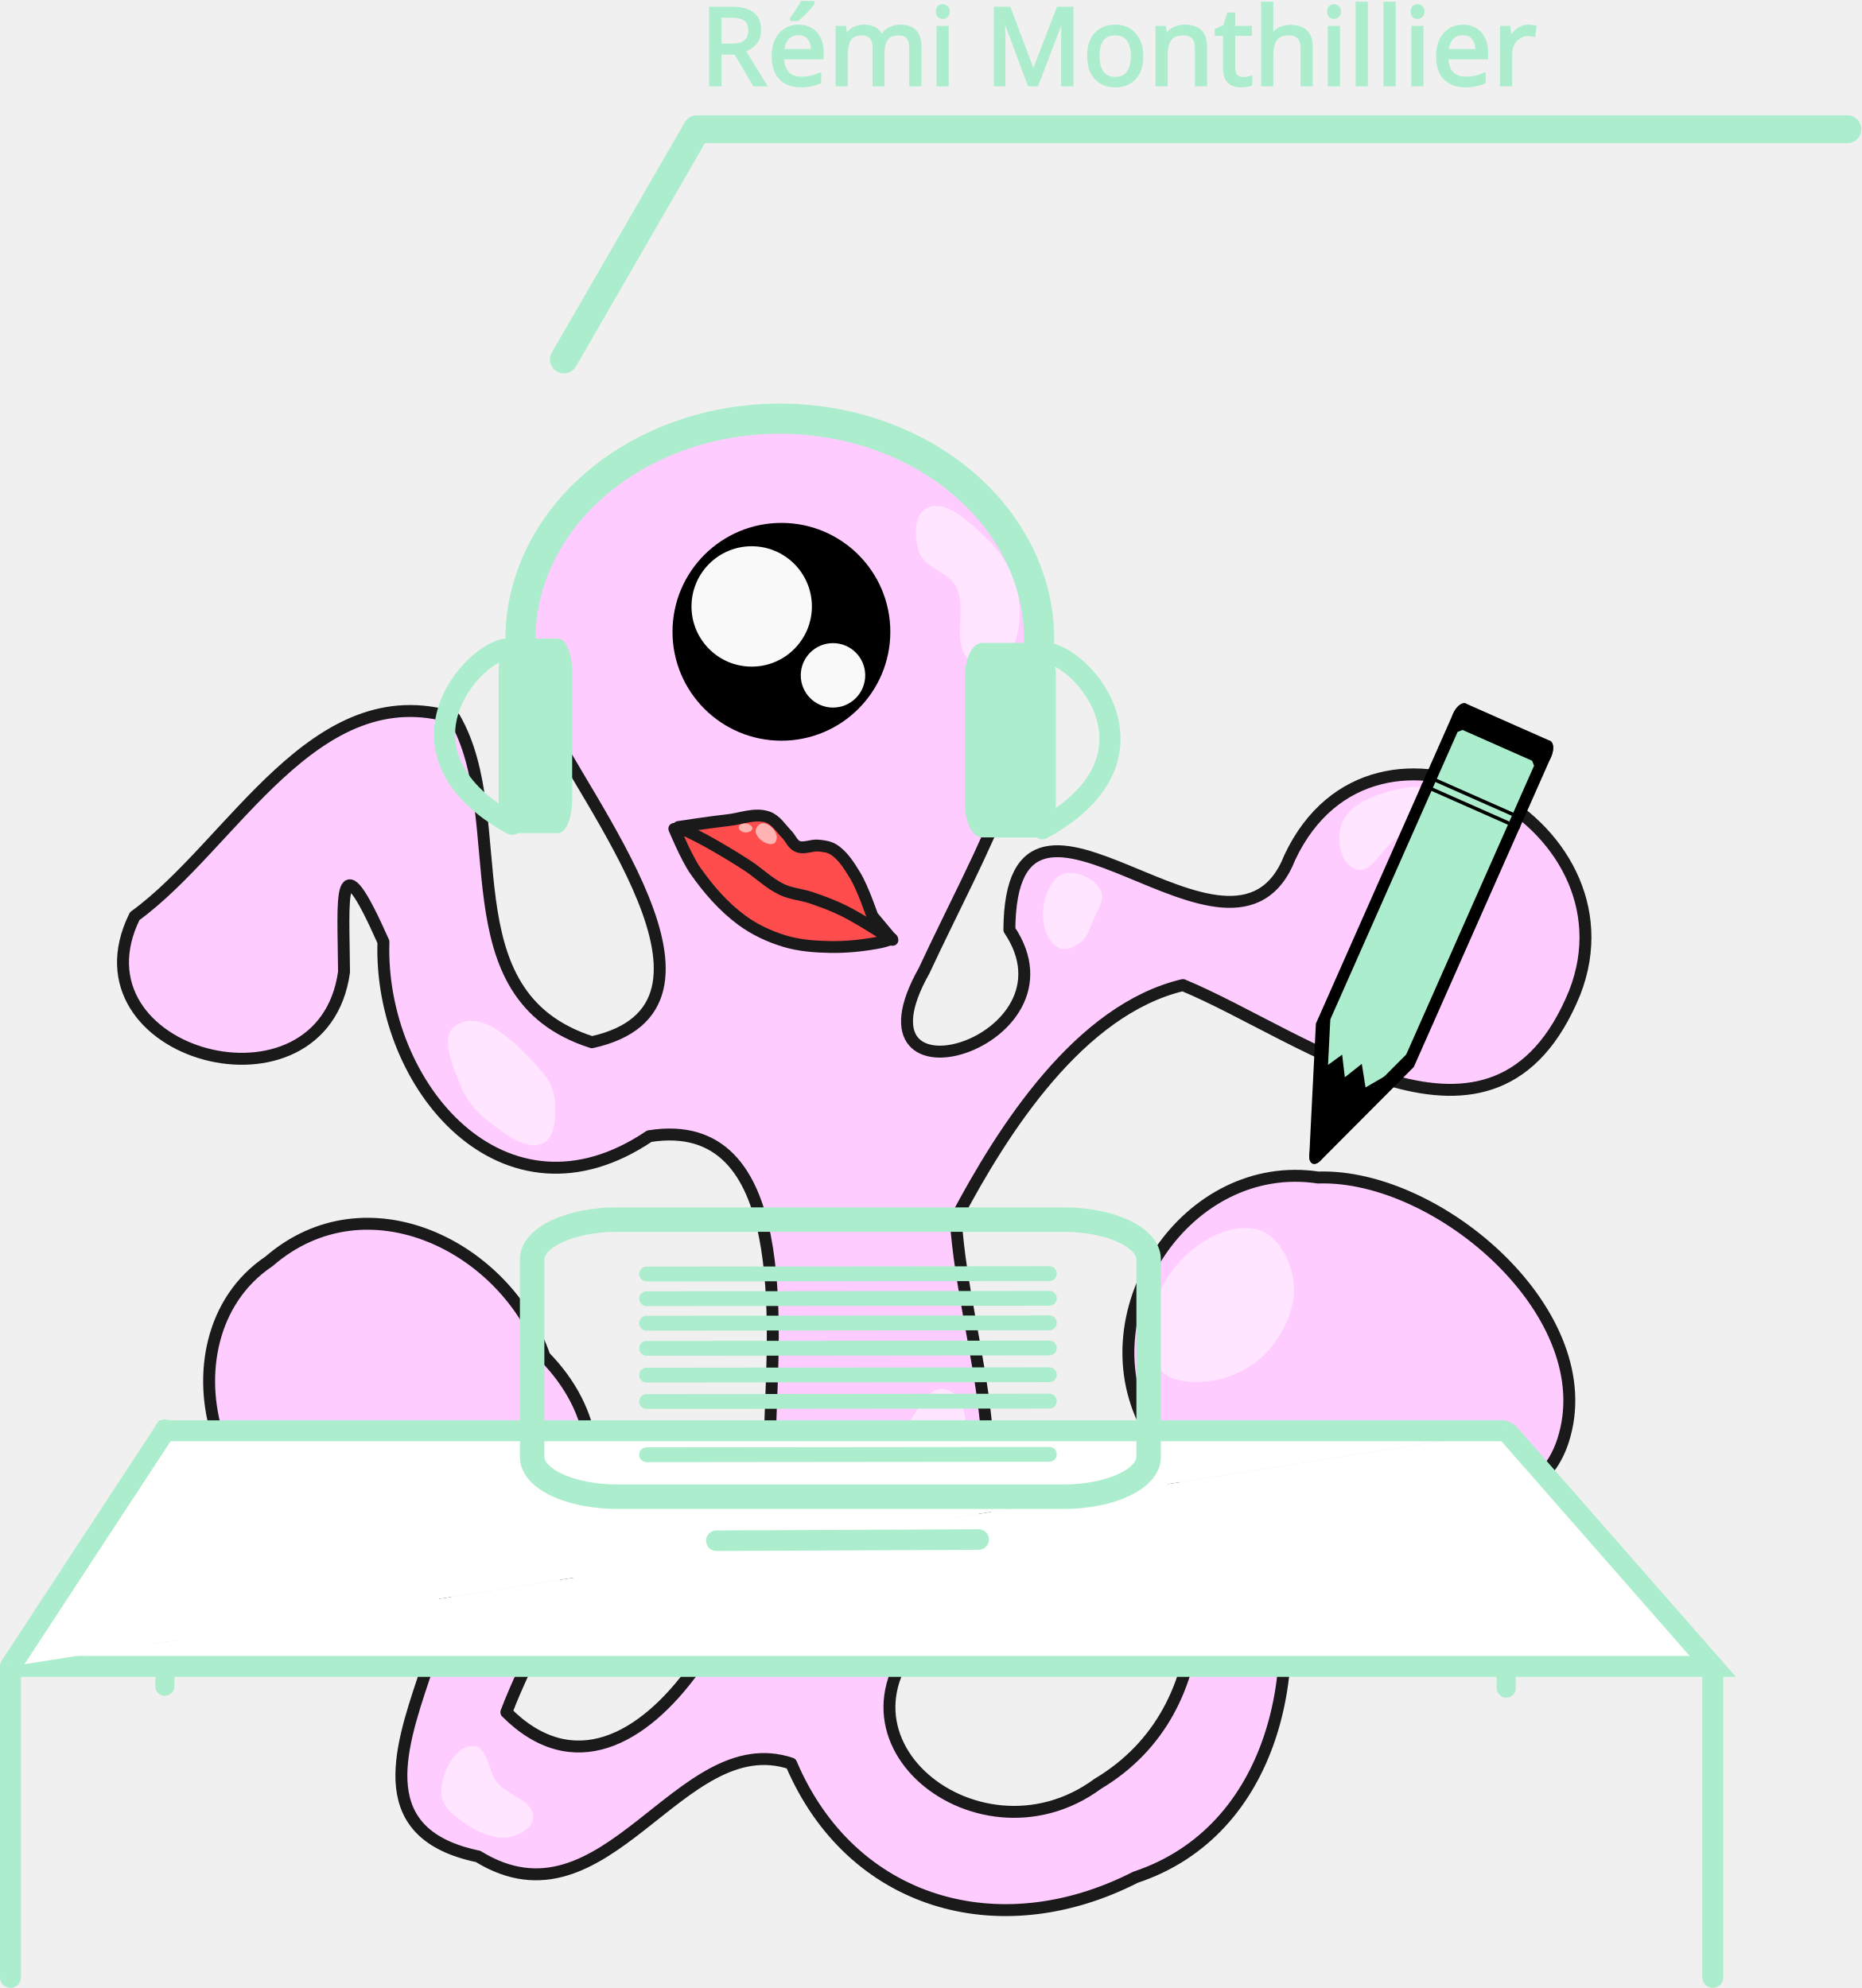
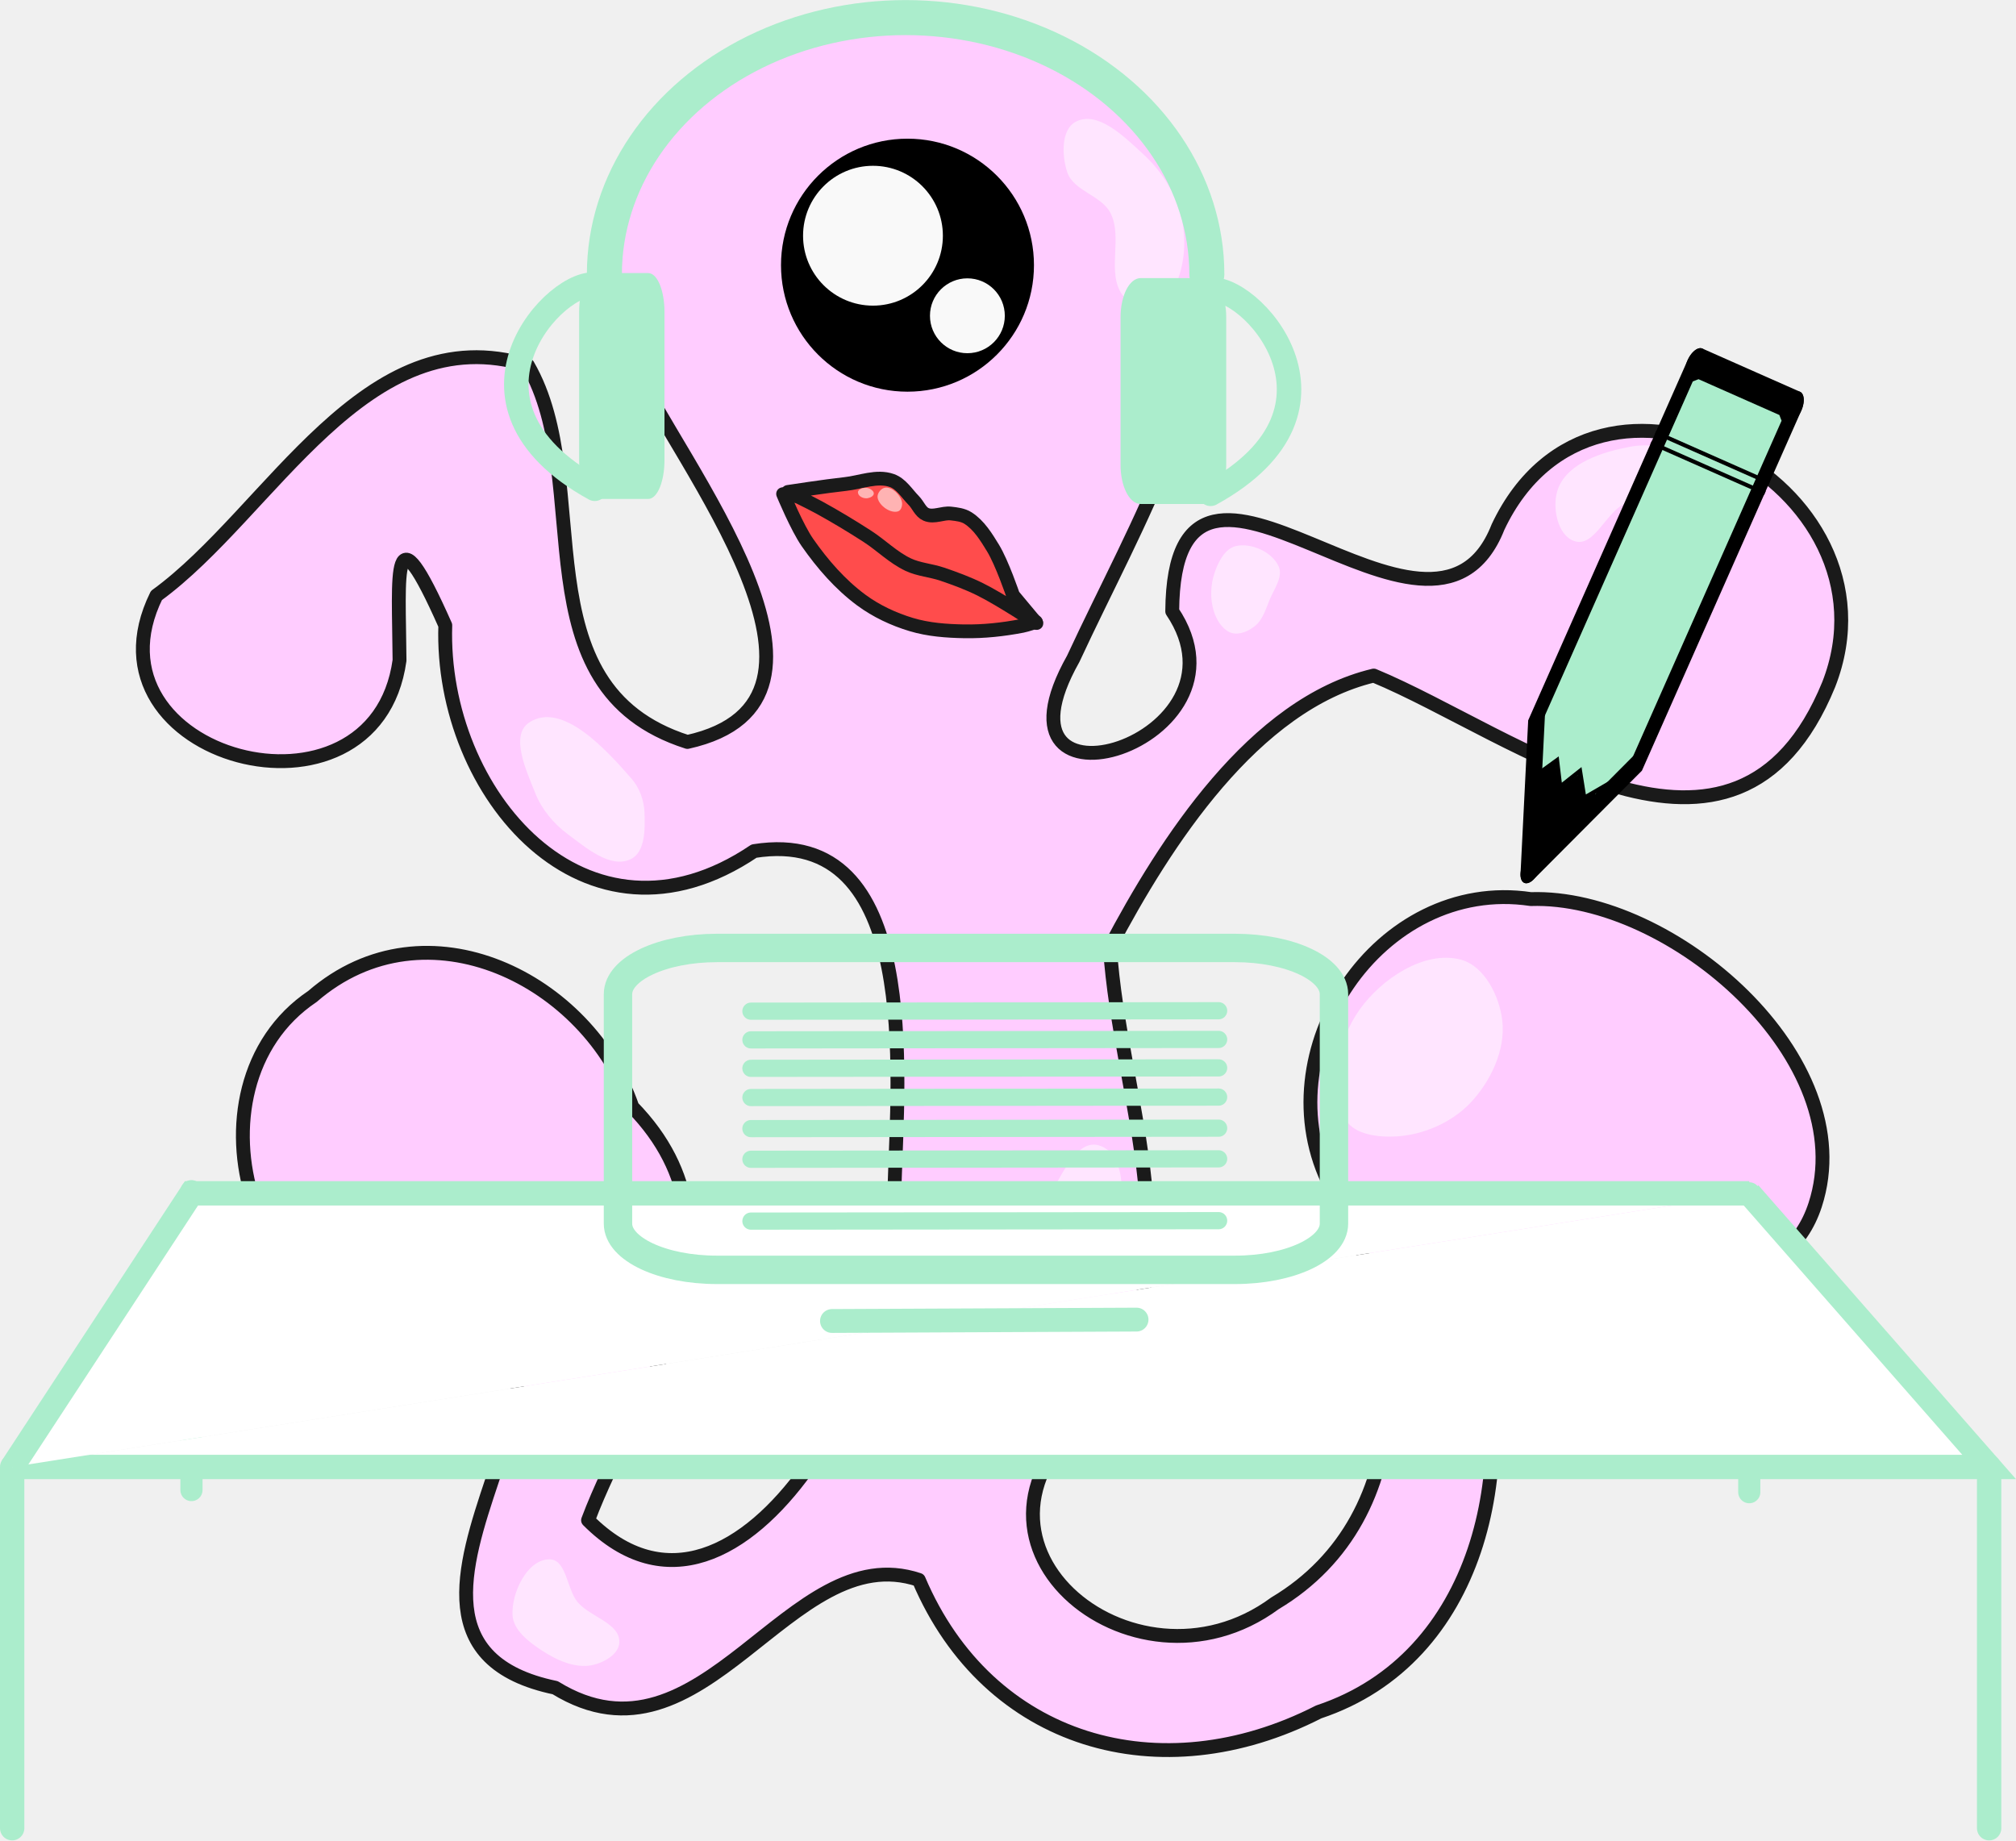
- <svg xmlns="http://www.w3.org/2000/svg" width="140.938mm" height="150.556mm" viewBox="0 0 140.938 150.556" version="1.1" id="svg1252">
+ <svg xmlns="http://www.w3.org/2000/svg" width="131.435mm" height="119.986mm" viewBox="0 0 131.435 119.986" version="1.1" id="svg1252">
  <defs id="defs1246" />
-   <g id="layer1" transform="translate(-32.83453,-42.51382)">
+   <g id="layer1" transform="translate(-32.83461,-73.07256)">
    <g id="g47" transform="matrix(0.5692695,0,0,0.5692695,-79.17978,47.07348)">
      <path id="path32" style="fill:#ffccff;fill-opacity:1;stroke:#1a1a1a;stroke-width:1.587;stroke-linecap:round;stroke-linejoin:round;stroke-dasharray:none" d="m 302.47,48.602 c -18.914,-1.607 -47.966,18.076 -33.503,38.29 5.702,12.099 27.71,39.063 6.53,43.752 -19.623,-6.255 -10.418,-29.584 -18.279,-43.137 -18.647,-5.769 -29.43,16.844 -42.533,26.363 -9.169,18.599 25.011,27.814 27.84,7.43 -0.067,-9.999 -0.973,-18.01 5.241,-4.011 -0.625,19.262 16.122,38.845 35.362,25.854 19.147,-3.042 16.459,25.599 16.086,38.48 2.351,17.55 -17.437,55.845 -35.099,38.156 5.328,-14.243 19.742,-32.266 5.074,-47.331 -5,-14.539 -23.601,-23.954 -36.641,-12.654 -15.497,10.4 -6.868,39.748 12.88,36.39 28.728,-0.631 -13.114,36.928 14.923,42.774 17.032,10.483 26.779,-17.332 41.642,-12.353 7.963,18.717 27.648,24.4 45.802,15.124 18.493,-6.153 22.954,-28.138 18.135,-44.923 -6.995,-13.302 32.362,6.434 38.724,-13.153 5.407,-16.647 -16.454,-35.536 -32.569,-35.013 -17.341,-2.6 -30.853,17.605 -22.904,32.971 9.05,14.887 10.369,37.687 -6.399,47.683 -16.309,12.037 -39.773,-7.569 -20.419,-22.483 11.524,-16.307 2.659,-35.094 1.516,-52.676 6.322,-11.974 16.465,-27.815 30.216,-31.095 16.254,6.734 41.432,27.1 52.106,1.03 8.984,-22.942 -26.607,-41.88 -37.873,-18.036 -7.665,19.503 -37.13,-17.664 -37.31,9.648 10.109,15.029 -22.244,24.789 -11.335,5.436 7.274,-15.688 17.425,-32.287 15.505,-50.08 C 331.721,56.38 316.618,48.617 302.47,48.602 Z" />
      <g id="g53-5-9" transform="matrix(0.4864976,0.2495313,-0.2334732,0.4689938,210.2962,-13.71374)" style="stroke-width:1.869">
        <path style="fill:#ff4c4c;fill-opacity:1;stroke:#1a1a1a;stroke-width:2.966;stroke-linecap:round;stroke-linejoin:round;stroke-dasharray:none;stroke-opacity:1" d="m 219.259,130.637 c 0,0 5.733,5.139 9.084,7.003 4.798,2.67 10.021,4.879 15.458,5.81 3.825,0.655 7.837,0.499 11.648,-0.23 3.696,-0.708 7.208,-2.258 10.548,-3.959 3.687,-1.878 7.134,-4.233 10.338,-6.824 0.811,-0.656 2.226,-2.189 2.226,-2.189 0,0 -16.729,-2.229 -25.151,-2.453 -9.779,-0.261 -19.697,-0.439 -29.319,1.288 -1.667,0.299 -4.831,1.555 -4.831,1.555 z" id="path53-9-7" />
        <path style="fill:#ff4c4c;fill-opacity:1;stroke:#1a1a1a;stroke-width:2.966;stroke-linecap:round;stroke-linejoin:round;stroke-dasharray:none;stroke-opacity:1" d="m 219.987,129.699 c 0,0 6.564,-4.919 9.96,-7.223 2.748,-1.864 5.114,-4.861 8.422,-5.334 2.056,-0.294 4.024,1.032 5.984,1.71 1.22,0.422 2.292,1.551 3.584,1.464 1.77,-0.12 2.935,-2.005 4.581,-2.65 1.151,-0.451 2.39,-0.941 3.623,-0.82 2.728,0.267 5.193,1.864 7.488,3.334 3.052,1.955 8.138,7.159 8.138,7.159 l 6.978,3.108 c 0,0 -9.071,-1.012 -13.623,-0.949 -2.883,0.04 -5.759,0.399 -8.608,0.839 -2.435,0.376 -4.764,1.446 -7.227,1.534 -3.481,0.124 -6.883,-1.076 -10.347,-1.434 -3.866,-0.4 -7.748,-0.681 -11.633,-0.797 -2.439,-0.073 -7.319,0.062 -7.319,0.062 z" id="path52-2-3" />
        <path style="fill:#ffb3b3;fill-opacity:1;stroke:none;stroke-width:2.966;stroke-linecap:round;stroke-linejoin:round;stroke-dasharray:none;stroke-opacity:1" d="m 242.391,122.538 c -1.218,1.193 -4.067,0.766 -5.079,-0.606 -0.556,-0.753 -0.28,-2.25 0.503,-2.763 1.244,-0.815 3.363,-0.099 4.343,1.019 0.519,0.592 0.794,1.799 0.232,2.35 z" id="path65-2-6" />
        <path style="fill:#ffb3b3;fill-opacity:1;stroke:none;stroke-width:2.966;stroke-linecap:round;stroke-linejoin:round;stroke-dasharray:none;stroke-opacity:1" d="m 233.646,123.302 c -0.302,-0.115 -0.624,-0.431 -0.608,-0.753 0.035,-0.716 0.814,-1.35 1.507,-1.536 0.549,-0.147 1.407,-0.06 1.642,0.457 0.235,0.515 -0.279,1.193 -0.731,1.533 -0.489,0.367 -1.238,0.516 -1.809,0.299 z" id="path66-8-1" />
      </g>
      <g id="g34" transform="matrix(2.098063,0,0,2.098483,-494.3078,-148.8741)" style="stroke-width:0.477">
        <circle style="fill:#000000;fill-opacity:1;stroke:none;stroke-width:0.715;stroke-linecap:round;stroke-linejoin:round;stroke-dasharray:none" id="path33" cx="378.924" cy="107.18" r="6.904" />
        <circle style="fill:#f9f9f9;fill-opacity:1;stroke:none;stroke-width:0.715;stroke-linecap:round;stroke-linejoin:round;stroke-dasharray:none" id="circle33" cx="377.04" cy="105.572" r="3.816" />
        <circle style="fill:#f9f9f9;fill-opacity:1;stroke:none;stroke-width:0.715;stroke-linecap:round;stroke-linejoin:round;stroke-dasharray:none" id="circle34" cx="382.194" cy="109.941" r="2.043" />
      </g>
      <path style="fill:#ffe5ff;fill-opacity:1;stroke:none;stroke-width:1.587;stroke-linecap:round;stroke-linejoin:round;stroke-dasharray:none;stroke-opacity:1" d="m 317.301,204.181 c -2.242,-0.015 -4.639,-1.966 -5.336,-4.097 -1.931,-5.908 2.04,-12.563 5.229,-17.899 1.3,-2.176 2.989,-6.061 5.419,-5.337 3.626,1.082 2.552,7.313 2.401,11.094 -0.188,4.707 -1.38,9.671 -4.083,13.528 -0.867,1.237 -2.119,2.721 -3.629,2.711 z" id="path139" />
      <path style="fill:#ffe5ff;fill-opacity:1;stroke:none;stroke-width:1.587;stroke-linecap:round;stroke-linejoin:round;stroke-dasharray:none;stroke-opacity:1" d="m 269.015,144.061 c -2.328,1.139 -5.149,-1.314 -7.229,-2.86 -1.601,-1.19 -2.981,-2.838 -3.714,-4.693 -0.996,-2.523 -2.949,-6.638 -0.671,-8.111 3.751,-2.425 8.797,3.116 11.724,6.49 0.891,1.028 1.398,2.455 1.453,3.814 0.075,1.86 0.108,4.542 -1.563,5.36 z" id="path140" />
      <path style="fill:#ffe5ff;fill-opacity:1;stroke:none;stroke-width:1.587;stroke-linecap:round;stroke-linejoin:round;stroke-dasharray:none;stroke-opacity:1" d="m 264.606,236.37 c -1.993,0.417 -4.163,-0.6 -5.859,-1.726 -1.439,-0.955 -3.196,-2.285 -3.281,-4.011 -0.127,-2.548 1.684,-6.383 4.235,-6.376 1.95,0.005 1.967,3.387 3.211,4.888 1.416,1.708 4.864,2.405 4.788,4.622 -0.046,1.347 -1.775,2.326 -3.094,2.602 z" id="path141" />
      <path style="fill:#ffe5ff;fill-opacity:1;stroke:none;stroke-width:1.587;stroke-linecap:round;stroke-linejoin:round;stroke-dasharray:none;stroke-opacity:1" d="m 337.879,118.173 c -0.921,-0.244 -1.598,-1.205 -1.949,-2.09 -0.606,-1.526 -0.575,-3.378 -0.026,-4.925 0.426,-1.2 1.18,-2.674 2.423,-2.953 1.753,-0.393 4.116,0.678 4.87,2.309 0.563,1.217 -0.537,2.643 -1.041,3.886 -0.425,1.047 -0.777,2.247 -1.655,2.958 -0.711,0.576 -1.737,1.049 -2.621,0.814 z" id="path142" />
      <path style="fill:#ffe5ff;fill-opacity:1;stroke:none;stroke-width:1.587;stroke-linecap:round;stroke-linejoin:round;stroke-dasharray:none;stroke-opacity:1" d="m 389.416,102.394 c -2.176,-0.087 -4.453,0.1 -6.469,0.924 -2.25,0.92 -3.567,5.09 -5.874,4.322 -2.006,-0.667 -2.618,-4.105 -1.84,-6.071 1.164,-2.94 5.114,-4.141 8.22,-4.733 2.006,-0.382 4.249,-0.05 6.06,0.891 2.428,1.262 6.998,3.581 5.646,5.96 -0.97,1.706 -3.783,-1.216 -5.745,-1.294 z" id="path143" />
      <path style="fill:#ffe5ff;fill-opacity:1;stroke:none;stroke-width:1.587;stroke-linecap:round;stroke-linejoin:round;stroke-dasharray:none;stroke-opacity:1" d="m 328.56,81.008 c -1.179,0.146 -2.514,-0.57 -3.222,-1.524 -1.897,-2.557 0.07,-6.627 -1.406,-9.448 -1.046,-1.998 -4.214,-2.493 -4.932,-4.631 -0.624,-1.86 -0.751,-4.901 0.993,-5.801 2.528,-1.304 5.589,1.783 7.687,3.704 2.131,1.95 3.844,4.617 4.436,7.445 0.563,2.688 0.302,5.769 -1.023,8.174 -0.527,0.957 -1.448,1.947 -2.532,2.081 z" id="path144" />
      <path style="fill:#ffe5ff;fill-opacity:1;stroke:none;stroke-width:1.587;stroke-linecap:round;stroke-linejoin:round;stroke-dasharray:none;stroke-opacity:1" d="m 356.644,175.823 c 3.112,-0.168 6.378,-1.584 8.522,-3.845 2.315,-2.441 4.038,-6.065 3.656,-9.407 -0.321,-2.806 -2.04,-6.284 -4.772,-7.001 -4.16,-1.092 -9.072,2.216 -11.565,5.72 -2.464,3.464 -3.869,9.062 -1.593,12.653 1.08,1.704 3.738,1.989 5.752,1.88 z" id="path145" />
    </g>
-     <text xml:space="preserve" style="font-style:normal;font-variant:normal;font-weight:normal;font-stretch:normal;font-size:8.169px;line-height:0.5;font-family:Drexs;-inkscape-font-specification:Drexs;letter-spacing:0px;word-spacing:0px;fill:#abedcc;fill-opacity:1;stroke:#abedcc;stroke-width:0.204;stroke-opacity:1" x="85.829" y="48.95" id="text829">
-       <tspan id="tspan827" x="85.829" y="48.95" style="fill:#abedcc;fill-opacity:1;stroke:#abedcc;stroke-width:0.204;stroke-opacity:1">Rémi Monthillier</tspan>
-       <tspan x="85.829" y="53.035" style="fill:#abedcc;fill-opacity:1;stroke:#abedcc;stroke-width:0.204;stroke-opacity:1" id="tspan831" />
-     </text>
-     <path id="path1546" d="M 75.533,69.734 85.599,52.299 h 87.105" style="fill:none;fill-opacity:1;stroke:#abedcc;stroke-width:2.107;stroke-linecap:round;stroke-linejoin:round;stroke-dasharray:none;stroke-opacity:1" />
    <path style="display:inline;fill:none;stroke:#abedcc;stroke-width:1.587;stroke-linecap:round;stroke-linejoin:miter;stroke-miterlimit:4;stroke-dasharray:none;stroke-opacity:1" d="m 33.628,168.713 v 23.552" id="path1124" />
    <path style="display:inline;fill:none;stroke:#abedcc;stroke-width:1.444;stroke-linecap:round;stroke-linejoin:miter;stroke-miterlimit:4;stroke-dasharray:none;stroke-opacity:1" d="m 45.317,150.734 v 19.484" id="path1124-9" />
    <path style="display:inline;fill:none;stroke:#abedcc;stroke-width:1.444;stroke-linecap:round;stroke-linejoin:miter;stroke-miterlimit:4;stroke-dasharray:none;stroke-opacity:1" d="m 146.88,150.873 v 19.484" id="path1124-9-9" />
    <path style="display:inline;fill:none;stroke:#abedcc;stroke-width:1.587;stroke-linecap:round;stroke-linejoin:miter;stroke-miterlimit:4;stroke-dasharray:none;stroke-opacity:1" d="m 162.518,168.713 v 23.552" id="path1124-4" />
    <path style="fill:#ffffff;fill-opacity:1;stroke:#abedcc;stroke-width:1.587;stroke-linecap:butt;stroke-linejoin:miter;stroke-miterlimit:4;stroke-dasharray:none;stroke-opacity:1" d="M 33.628,168.713 H 162.518 l -15.639,-17.84" id="path1112" />
    <path style="fill:#ffffff;fill-opacity:1;stroke:#abedcc;stroke-width:1.587;stroke-linecap:butt;stroke-linejoin:miter;stroke-miterlimit:4;stroke-dasharray:none;stroke-opacity:1" d="m 33.628,168.713 11.689,-17.84 H 146.88" id="path1116" />
    <rect ry="3.013" rx="6.451" y="134.876" x="73.125" height="20.986" width="46.679" id="rect2" style="fill:none;stroke:#abedcc;stroke-width:1.852;stroke-linecap:round;stroke-linejoin:round;stroke-miterlimit:4;stroke-dasharray:none;stroke-opacity:1" />
    <path style="fill:#abedcc;fill-opacity:1;stroke:#abedcc;stroke-width:1.554;stroke-linecap:round;stroke-linejoin:miter;stroke-miterlimit:4;stroke-dasharray:none;stroke-opacity:1" d="m 87.076,159.196 19.857,-0.09" id="path991" />
    <path style="display:inline;fill:#abedcc;fill-opacity:1;stroke:#abedcc;stroke-width:1.121;stroke-linecap:round;stroke-linejoin:miter;stroke-miterlimit:4;stroke-dasharray:none;stroke-opacity:1" d="m 81.792,138.998 30.492,-0.029" id="path991-1" />
    <path style="display:inline;fill:#abedcc;fill-opacity:1;stroke:#abedcc;stroke-width:1.121;stroke-linecap:round;stroke-linejoin:miter;stroke-miterlimit:4;stroke-dasharray:none;stroke-opacity:1" d="m 81.792,140.868 30.492,-0.029" id="path991-1-7" />
    <path style="display:inline;fill:#abedcc;fill-opacity:1;stroke:#abedcc;stroke-width:1.121;stroke-linecap:round;stroke-linejoin:miter;stroke-miterlimit:4;stroke-dasharray:none;stroke-opacity:1" d="m 81.792,142.724 30.492,-0.029" id="path991-1-72" />
    <path style="display:inline;fill:#abedcc;fill-opacity:1;stroke:#abedcc;stroke-width:1.121;stroke-linecap:round;stroke-linejoin:miter;stroke-miterlimit:4;stroke-dasharray:none;stroke-opacity:1" d="m 81.792,144.628 30.492,-0.029" id="path991-1-72-6" />
    <path style="display:inline;fill:#abedcc;fill-opacity:1;stroke:#abedcc;stroke-width:1.121;stroke-linecap:round;stroke-linejoin:miter;stroke-miterlimit:4;stroke-dasharray:none;stroke-opacity:1" d="m 81.792,146.654 30.492,-0.029" id="path991-1-72-4" />
    <path style="display:inline;fill:#abedcc;fill-opacity:1;stroke:#abedcc;stroke-width:1.121;stroke-linecap:round;stroke-linejoin:miter;stroke-miterlimit:4;stroke-dasharray:none;stroke-opacity:1" d="m 81.792,148.653 30.492,-0.029" id="path991-1-72-5" />
    <path style="display:inline;fill:#abedcc;fill-opacity:1;stroke:#abedcc;stroke-width:1.121;stroke-linecap:round;stroke-linejoin:miter;stroke-miterlimit:4;stroke-dasharray:none;stroke-opacity:1" d="m 81.792,150.75 30.492,-0.029" id="path991-1-72-2" />
    <path style="display:inline;fill:#abedcc;fill-opacity:1;stroke:#abedcc;stroke-width:1.121;stroke-linecap:round;stroke-linejoin:miter;stroke-miterlimit:4;stroke-dasharray:none;stroke-opacity:1" d="m 81.792,152.684 30.492,-0.029" id="path991-1-72-0" />
    <g id="g2118" transform="matrix(0.4874517,0.2157663,-0.4098527,0.9259247,97.27638,1.415952)" style="stroke:#000000;stroke-width:2.161;stroke-miterlimit:4;stroke-dasharray:none;stroke-opacity:1">
      <path id="path2072" d="m 151.514,67.706 v 24.997 l 6.524,8.941" style="fill:none;stroke:#000000;stroke-width:2.161;stroke-linecap:round;stroke-linejoin:miter;stroke-miterlimit:4;stroke-dasharray:none;stroke-opacity:1" />
      <path id="path2072-0" d="m 164.563,67.706 v 24.997 l -6.524,8.941" style="fill:none;stroke:#000000;stroke-width:2.161;stroke-linecap:round;stroke-linejoin:miter;stroke-miterlimit:4;stroke-dasharray:none;stroke-opacity:1" />
      <path id="path2113" d="m 151.514,67.706 h 13.048" style="fill:none;stroke:#000000;stroke-width:2.161;stroke-linecap:round;stroke-linejoin:miter;stroke-miterlimit:4;stroke-dasharray:none;stroke-opacity:1" />
    </g>
    <path style="fill:#abedcc;fill-opacity:1;stroke:#abedcc;stroke-width:0.567;stroke-linecap:round;stroke-linejoin:bevel;stroke-miterlimit:4;stroke-dasharray:none;stroke-dashoffset:0;stroke-opacity:1" d="m 133.638,123.795 0.201,-4.013 4.809,-10.864 4.809,-10.864 2.635,1.167 2.635,1.167 -4.829,10.91 -4.829,10.91 -2.7,2.714 c -1.485,1.493 -2.752,2.754 -2.816,2.801 -0.071,0.053 -0.038,-1.474 0.085,-3.926 z" id="path2124" />
    <path style="fill:none;stroke:#000000;stroke-width:0.263px;stroke-linecap:butt;stroke-linejoin:miter;stroke-opacity:1" d="m 140.77,101.263 7.426,3.287" id="path2126" />
    <path style="fill:none;stroke:#000000;stroke-width:0.263px;stroke-linecap:butt;stroke-linejoin:miter;stroke-opacity:1" d="m 140.473,101.936 7.426,3.287" id="path2126-3" />
    <path style="fill:none;stroke:#000000;stroke-width:0.283;stroke-linecap:round;stroke-linejoin:miter;stroke-miterlimit:4;stroke-dasharray:none;stroke-opacity:1" d="m 132.991,123.621 1.352,-0.979 0.205,1.726 1.292,-1.025 0.279,1.751 1.68,-0.973" id="path2143" />
    <path style="fill:#000000;fill-opacity:1;stroke:#000000;stroke-width:0.174;stroke-linecap:round;stroke-linejoin:bevel;stroke-miterlimit:4;stroke-dasharray:none;stroke-dashoffset:0;stroke-opacity:1" d="m 133.335,127.883 c -0.027,-0.036 -0.056,-0.09 -0.065,-0.12 -0.056,-0.181 -0.031,-1.398 0.074,-3.607 l 0.03,-0.63 0.42,-0.304 c 0.231,-0.167 0.423,-0.303 0.427,-0.301 0.004,0.002 0.052,0.389 0.108,0.862 0.056,0.472 0.103,0.859 0.105,0.86 0.002,7.5e-4 0.292,-0.228 0.646,-0.509 0.353,-0.28 0.646,-0.509 0.649,-0.507 0.004,0.002 0.067,0.384 0.141,0.85 0.104,0.657 0.139,0.845 0.153,0.84 0.01,-0.004 0.192,-0.108 0.404,-0.231 0.212,-0.123 0.379,-0.215 0.37,-0.204 -0.016,0.02 -1.287,1.295 -1.953,1.958 -0.52,0.519 -1.012,1.003 -1.077,1.062 -0.069,0.062 -0.192,0.103 -0.255,0.085 -0.127,-0.035 -0.128,-0.036 -0.178,-0.104 z" id="path2221" />
    <rect style="fill:#abedcc;fill-opacity:1;stroke:#abedcc;stroke-width:0.127;stroke-linecap:round;stroke-linejoin:bevel;stroke-miterlimit:4;stroke-dasharray:none;stroke-dashoffset:0;stroke-opacity:1" id="rect2245" width="5.438" height="14.602" x="70.655" y="90.938" rx="1.003" ry="2.473" />
    <path style="fill:none;stroke:#abedcc;stroke-width:1.597;stroke-linecap:round;stroke-linejoin:miter;stroke-miterlimit:4;stroke-dasharray:none;stroke-opacity:1" d="m 71.739,91.658 c -2.541,-0.586 -10.337,7.664 -0.13,13.281" id="path2247" />
    <path style="fill:none;fill-opacity:1;stroke:#abedcc;stroke-width:2.284;stroke-linecap:round;stroke-linejoin:bevel;stroke-miterlimit:4;stroke-dasharray:none;stroke-dashoffset:0;stroke-opacity:1" id="path2249" d="m -72.3,-90.912 a 19.639,16.737 0 0 1 -9.819,14.494 19.639,16.737 0 0 1 -19.639,0 19.639,16.737 0 0 1 -9.819,-14.494" transform="matrix(-0.9999999,-4.858041e-4,6.7582658e-4,-0.9999998,0,0)" />
    <rect style="fill:#abedcc;fill-opacity:1;stroke:#abedcc;stroke-width:0.142;stroke-linecap:round;stroke-linejoin:bevel;stroke-miterlimit:4;stroke-dasharray:none;stroke-dashoffset:0;stroke-opacity:1" id="rect2245-7" width="6.746" height="14.588" x="-112.708" y="91.273" rx="1.245" ry="2.47" transform="scale(-1,1)" />
    <path style="fill:none;stroke:#abedcc;stroke-width:1.597;stroke-linecap:round;stroke-linejoin:miter;stroke-miterlimit:4;stroke-dasharray:none;stroke-opacity:1" d="m 111.631,91.987 c 2.541,-0.586 10.337,7.664 0.13,13.281" id="path2247-8" />
  </g>
</svg>
